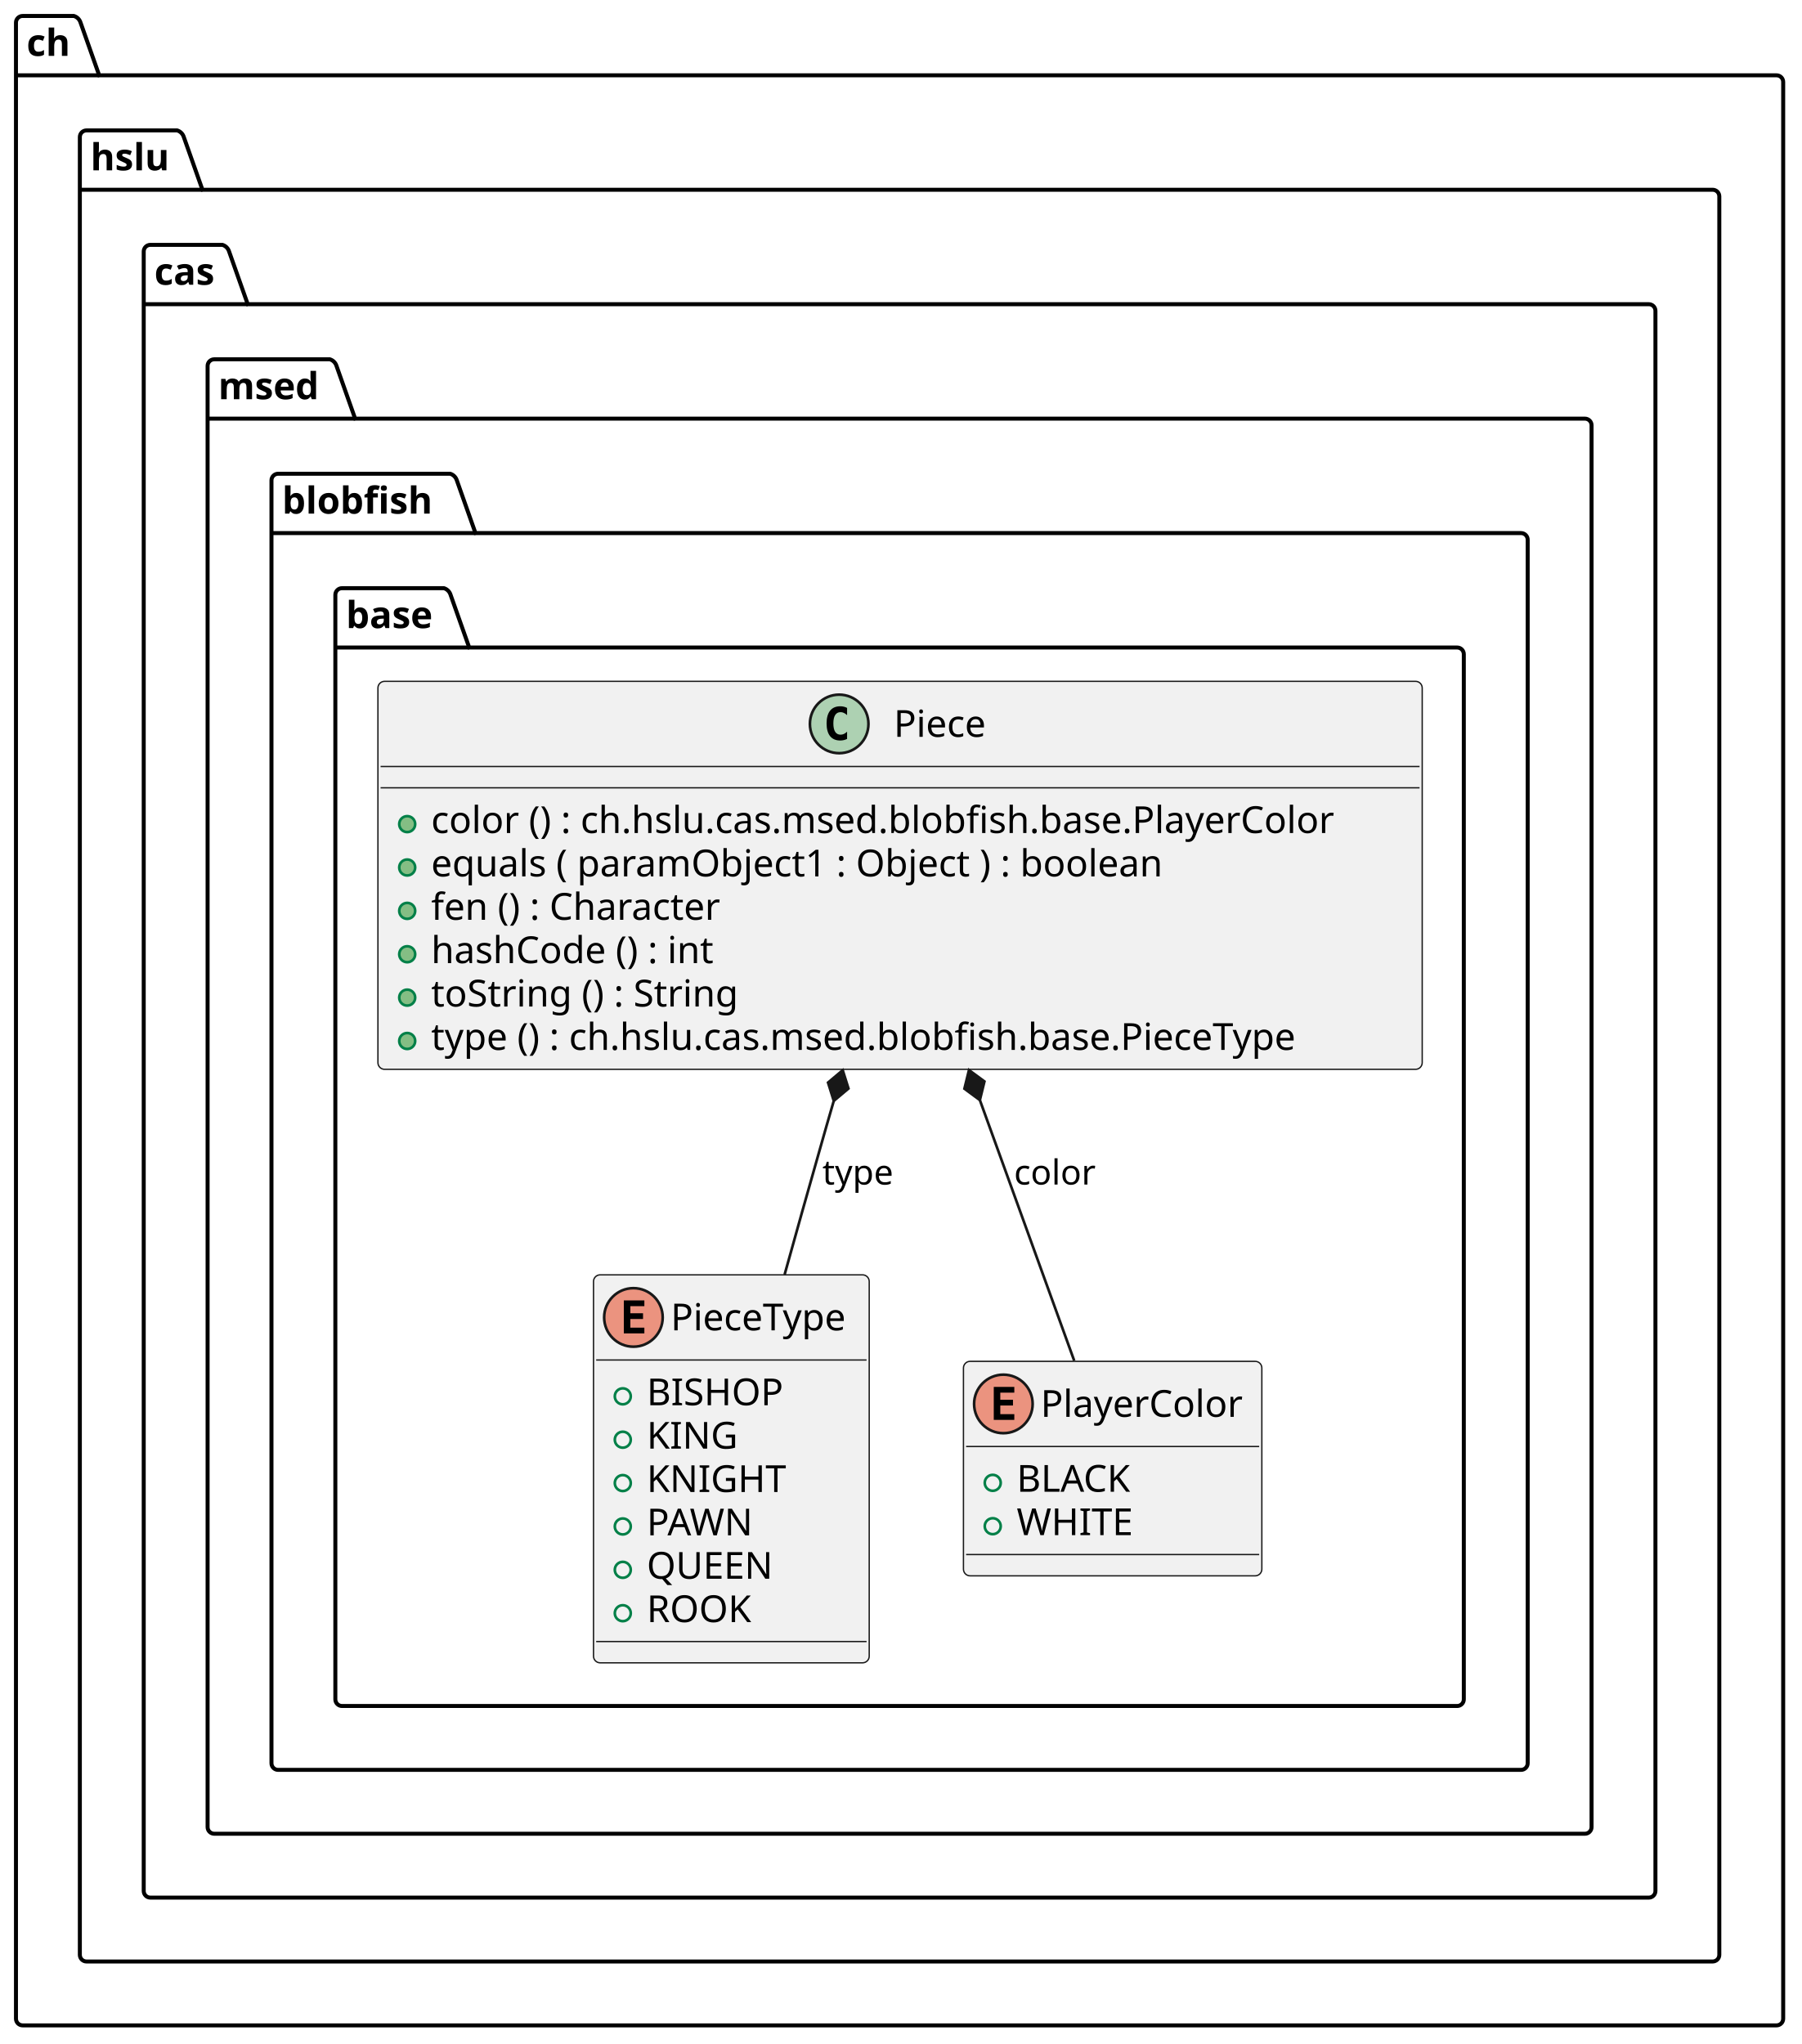
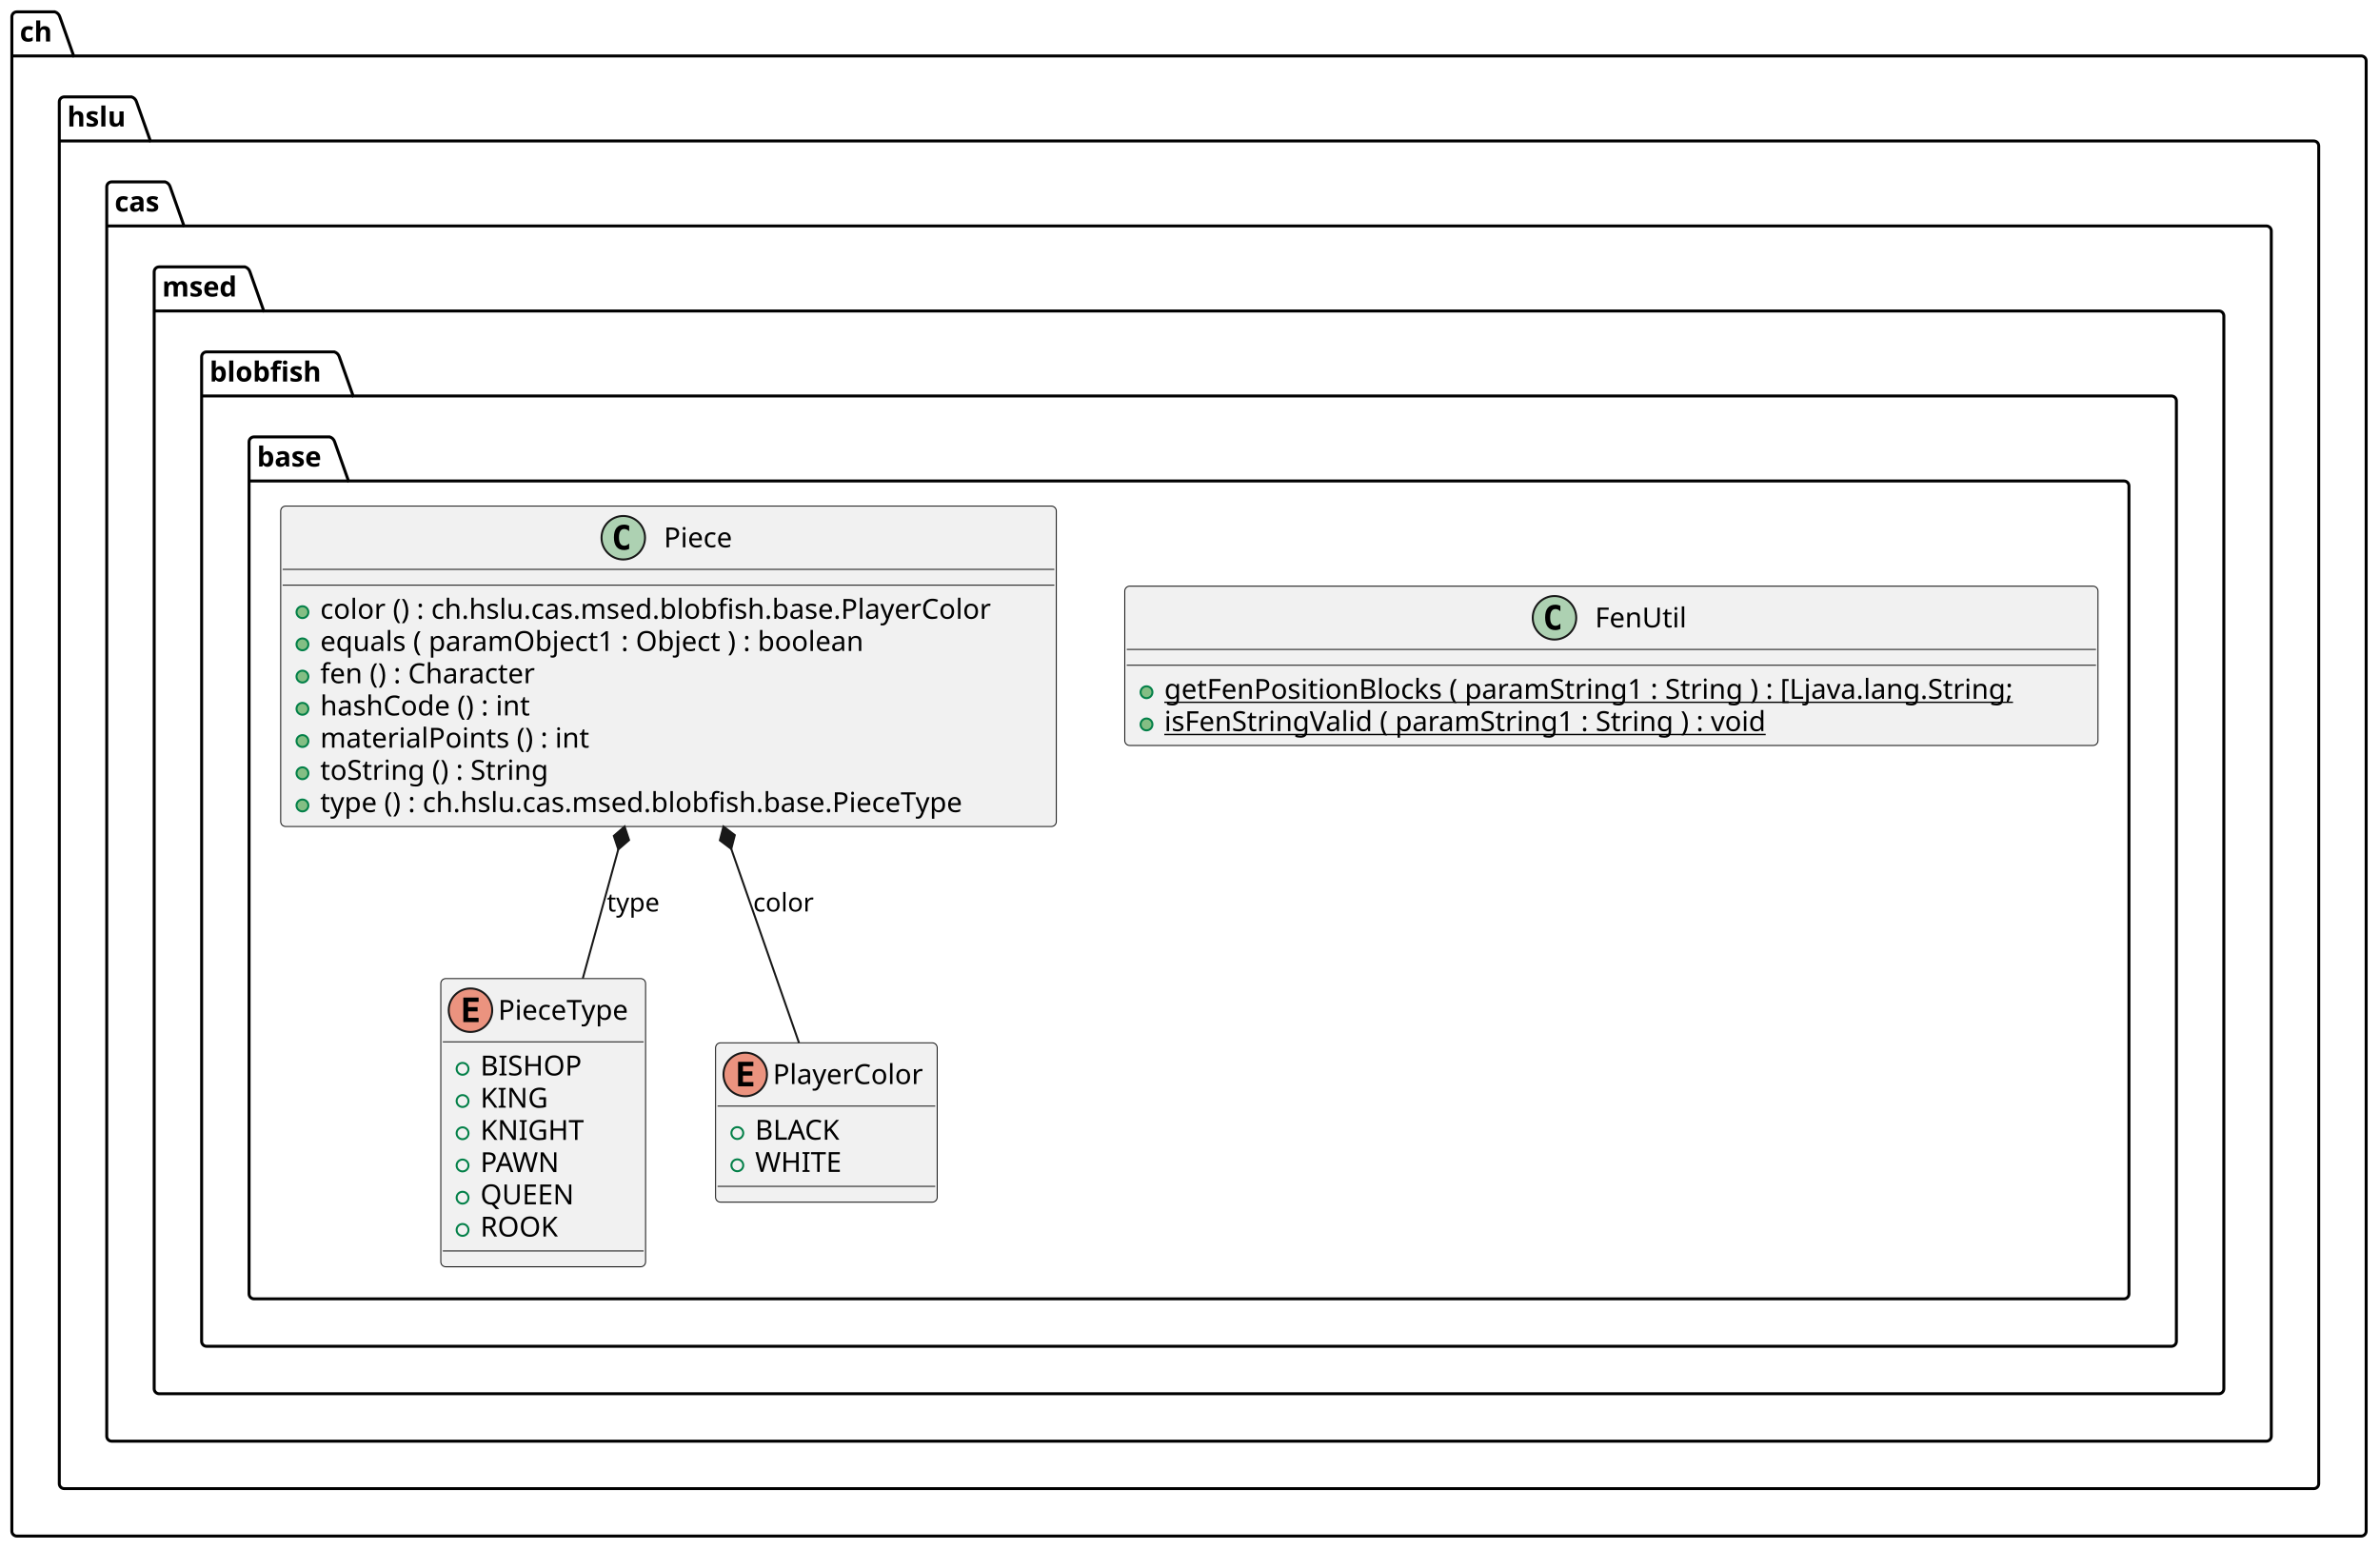
- <svg xmlns="http://www.w3.org/2000/svg" contentStyleType="text/css" data-diagram-type="CLASS" height="768px" preserveAspectRatio="none" style="width:677px;height:768px;background:#FFFFFF;" version="1.1" viewBox="0 0 677 768" width="677px" zoomAndPan="magnify">
+ <svg xmlns="http://www.w3.org/2000/svg" contentStyleType="text/css" data-diagram-type="CLASS" height="784px" preserveAspectRatio="none" style="width:1204px;height:784px;background:#FFFFFF;" version="1.1" viewBox="0 0 1204 784" width="1204px" zoomAndPan="magnify">
  <defs />
  <g>
    <g class="cluster" data-entity="ch" data-source-line="2" data-uid="ent0003" id="cluster_ch">
-       <path d="M8.5,6 L27.766,6 A3.75,3.75 0 0 1 30.266,8.5 L37.266,28.297 L667.5,28.297 A2.5,2.5 0 0 1 670,30.797 L670,758.5 A2.5,2.5 0 0 1 667.5,761 L8.5,761 A2.5,2.5 0 0 1 6,758.5 L6,8.5 A2.5,2.5 0 0 1 8.5,6" fill="none" style="stroke:#000000;stroke-width:1.5;" />
+       <path d="M8.5,6 L27.766,6 A3.75,3.75 0 0 1 30.266,8.5 L37.266,28.297 L1194.5,28.297 A2.5,2.5 0 0 1 1197,30.797 L1197,774.5 A2.5,2.5 0 0 1 1194.5,777 L8.5,777 A2.5,2.5 0 0 1 6,774.5 L6,8.5 A2.5,2.5 0 0 1 8.5,6" fill="none" style="stroke:#000000;stroke-width:1.5;" />
      <line style="stroke:#000000;stroke-width:1.5;" x1="6" x2="37.266" y1="28.297" y2="28.297" />
      <text fill="#000000" font-family="sans-serif" font-size="14" font-weight="bold" lengthAdjust="spacing" textLength="18.266" x="10" y="20.995">ch</text>
    </g>
    <g class="cluster" data-entity="hslu" data-source-line="2" data-uid="ent0004" id="cluster_hslu">
-       <path d="M32.5,49 L66.565,49 A3.75,3.75 0 0 1 69.065,51.5 L76.065,71.297 L643.5,71.297 A2.5,2.5 0 0 1 646,73.797 L646,734.5 A2.5,2.5 0 0 1 643.5,737 L32.5,737 A2.5,2.5 0 0 1 30,734.5 L30,51.5 A2.5,2.5 0 0 1 32.5,49" fill="none" style="stroke:#000000;stroke-width:1.5;" />
+       <path d="M32.5,49 L66.565,49 A3.75,3.75 0 0 1 69.065,51.5 L76.065,71.297 L1170.5,71.297 A2.5,2.5 0 0 1 1173,73.797 L1173,750.5 A2.5,2.5 0 0 1 1170.5,753 L32.5,753 A2.5,2.5 0 0 1 30,750.5 L30,51.5 A2.5,2.5 0 0 1 32.5,49" fill="none" style="stroke:#000000;stroke-width:1.5;" />
      <line style="stroke:#000000;stroke-width:1.5;" x1="30" x2="76.065" y1="71.297" y2="71.297" />
      <text fill="#000000" font-family="sans-serif" font-size="14" font-weight="bold" lengthAdjust="spacing" textLength="33.065" x="34" y="63.995">hslu</text>
    </g>
    <g class="cluster" data-entity="cas" data-source-line="2" data-uid="ent0005" id="cluster_cas">
-       <path d="M56.5,92 L83.579,92 A3.75,3.75 0 0 1 86.079,94.5 L93.079,114.297 L619.5,114.297 A2.5,2.5 0 0 1 622,116.797 L622,710.5 A2.5,2.5 0 0 1 619.5,713 L56.5,713 A2.5,2.5 0 0 1 54,710.5 L54,94.5 A2.5,2.5 0 0 1 56.5,92" fill="none" style="stroke:#000000;stroke-width:1.5;" />
+       <path d="M56.5,92 L83.579,92 A3.75,3.75 0 0 1 86.079,94.5 L93.079,114.297 L1146.5,114.297 A2.5,2.5 0 0 1 1149,116.797 L1149,726.5 A2.5,2.5 0 0 1 1146.5,729 L56.5,729 A2.5,2.5 0 0 1 54,726.5 L54,94.5 A2.5,2.5 0 0 1 56.5,92" fill="none" style="stroke:#000000;stroke-width:1.5;" />
      <line style="stroke:#000000;stroke-width:1.5;" x1="54" x2="93.079" y1="114.297" y2="114.297" />
      <text fill="#000000" font-family="sans-serif" font-size="14" font-weight="bold" lengthAdjust="spacing" textLength="26.079" x="58" y="106.995">cas</text>
    </g>
    <g class="cluster" data-entity="msed" data-source-line="2" data-uid="ent0006" id="cluster_msed">
-       <path d="M80.5,135 L123.938,135 A3.75,3.75 0 0 1 126.438,137.5 L133.438,157.297 L595.5,157.297 A2.5,2.5 0 0 1 598,159.797 L598,686.5 A2.5,2.5 0 0 1 595.5,689 L80.5,689 A2.5,2.5 0 0 1 78,686.5 L78,137.5 A2.5,2.5 0 0 1 80.5,135" fill="none" style="stroke:#000000;stroke-width:1.5;" />
+       <path d="M80.5,135 L123.938,135 A3.75,3.75 0 0 1 126.438,137.5 L133.438,157.297 L1122.5,157.297 A2.5,2.5 0 0 1 1125,159.797 L1125,702.5 A2.5,2.5 0 0 1 1122.5,705 L80.5,705 A2.5,2.5 0 0 1 78,702.5 L78,137.5 A2.5,2.5 0 0 1 80.5,135" fill="none" style="stroke:#000000;stroke-width:1.5;" />
      <line style="stroke:#000000;stroke-width:1.5;" x1="78" x2="133.438" y1="157.297" y2="157.297" />
      <text fill="#000000" font-family="sans-serif" font-size="14" font-weight="bold" lengthAdjust="spacing" textLength="42.438" x="82" y="149.995">msed</text>
    </g>
    <g class="cluster" data-entity="blobfish" data-source-line="2" data-uid="ent0007" id="cluster_blobfish">
-       <path d="M104.5,178 L169.149,178 A3.75,3.75 0 0 1 171.649,180.5 L178.649,200.297 L571.5,200.297 A2.5,2.5 0 0 1 574,202.797 L574,662.5 A2.5,2.5 0 0 1 571.5,665 L104.5,665 A2.5,2.5 0 0 1 102,662.5 L102,180.5 A2.5,2.5 0 0 1 104.5,178" fill="none" style="stroke:#000000;stroke-width:1.5;" />
+       <path d="M104.5,178 L169.149,178 A3.75,3.75 0 0 1 171.649,180.5 L178.649,200.297 L1098.5,200.297 A2.5,2.5 0 0 1 1101,202.797 L1101,678.5 A2.5,2.5 0 0 1 1098.5,681 L104.5,681 A2.5,2.5 0 0 1 102,678.5 L102,180.5 A2.5,2.5 0 0 1 104.5,178" fill="none" style="stroke:#000000;stroke-width:1.5;" />
      <line style="stroke:#000000;stroke-width:1.5;" x1="102" x2="178.649" y1="200.297" y2="200.297" />
      <text fill="#000000" font-family="sans-serif" font-size="14" font-weight="bold" lengthAdjust="spacing" textLength="63.649" x="106" y="192.995">blobfish</text>
    </g>
    <g class="cluster" data-entity="base" data-source-line="2" data-uid="ent0008" id="cluster_base">
-       <path d="M128.5,221 L166.797,221 A3.75,3.75 0 0 1 169.297,223.5 L176.297,243.297 L547.5,243.297 A2.5,2.5 0 0 1 550,245.797 L550,638.5 A2.5,2.5 0 0 1 547.5,641 L128.5,641 A2.5,2.5 0 0 1 126,638.5 L126,223.5 A2.5,2.5 0 0 1 128.5,221" fill="none" style="stroke:#000000;stroke-width:1.5;" />
+       <path d="M128.5,221 L166.797,221 A3.75,3.75 0 0 1 169.297,223.5 L176.297,243.297 L1074.5,243.297 A2.5,2.5 0 0 1 1077,245.797 L1077,654.5 A2.5,2.5 0 0 1 1074.5,657 L128.5,657 A2.5,2.5 0 0 1 126,654.5 L126,223.5 A2.5,2.5 0 0 1 128.5,221" fill="none" style="stroke:#000000;stroke-width:1.5;" />
      <line style="stroke:#000000;stroke-width:1.5;" x1="126" x2="176.297" y1="243.297" y2="243.297" />
      <text fill="#000000" font-family="sans-serif" font-size="14" font-weight="bold" lengthAdjust="spacing" textLength="37.297" x="130" y="235.995">base</text>
    </g>
-     <g class="entity" data-entity="Piece" data-source-line="2" data-uid="ent0002" id="entity_Piece">
-       <rect fill="#F1F1F1" height="145.781" rx="2.5" ry="2.5" style="stroke:#181818;stroke-width:0.5;" width="392.372" x="142" y="256" />
+     <g class="entity" data-entity="FenUtil" data-source-line="2" data-uid="ent0002" id="entity_FenUtil">
+       <rect fill="#F1F1F1" height="80.594" rx="2.5" ry="2.5" style="stroke:#181818;stroke-width:0.5;" width="492.334" x="569" y="296.5" />
+       <ellipse cx="786.39" cy="312.5" fill="#ADD1B2" rx="11" ry="11" style="stroke:#181818;stroke-width:1;" />
+       <path d="M789.358,318.141 Q788.78,318.438 788.14,318.578 Q787.499,318.734 786.796,318.734 Q784.296,318.734 782.968,317.094 Q781.655,315.438 781.655,312.312 Q781.655,309.188 782.968,307.531 Q784.296,305.875 786.796,305.875 Q787.499,305.875 788.14,306.031 Q788.796,306.188 789.358,306.484 L789.358,309.203 Q788.733,308.625 788.14,308.359 Q787.546,308.078 786.921,308.078 Q785.577,308.078 784.89,309.156 Q784.202,310.219 784.202,312.312 Q784.202,314.406 784.89,315.484 Q785.577,316.547 786.921,316.547 Q787.546,316.547 788.14,316.281 Q788.733,316 789.358,315.422 L789.358,318.141 Z " fill="#000000" />
+       <text fill="#000000" font-family="sans-serif" font-size="14" lengthAdjust="spacing" textLength="49.055" x="806.89" y="317.347">FenUtil</text>
+       <line style="stroke:#181818;stroke-width:0.5;" x1="570" x2="1060.334" y1="328.5" y2="328.5" />
+       <line style="stroke:#181818;stroke-width:0.5;" x1="570" x2="1060.334" y1="336.5" y2="336.5" />
+       <ellipse cx="580" cy="350.148" fill="#84BE84" rx="3" ry="3" style="stroke:#038048;stroke-width:1;" />
+       <text fill="#000000" font-family="sans-serif" font-size="14" lengthAdjust="spacing" text-decoration="underline" textLength="466.334" x="589" y="353.495">getFenPositionBlocks ( paramString1 : String ) : [Ljava.lang.String;</text>
+       <ellipse cx="580" cy="366.445" fill="#84BE84" rx="3" ry="3" style="stroke:#038048;stroke-width:1;" />
+       <text fill="#000000" font-family="sans-serif" font-size="14" lengthAdjust="spacing" text-decoration="underline" textLength="332.37" x="589" y="369.792">isFenStringValid ( paramString1 : String ) : void</text>
+     </g>
+     <g class="entity" data-entity="Piece" data-source-line="8" data-uid="ent0009" id="entity_Piece">
+       <rect fill="#F1F1F1" height="162.078" rx="2.5" ry="2.5" style="stroke:#181818;stroke-width:0.5;" width="392.372" x="142" y="256" />
      <ellipse cx="315.308" cy="272" fill="#ADD1B2" rx="11" ry="11" style="stroke:#181818;stroke-width:1;" />
      <path d="M318.277,277.641 Q317.699,277.938 317.058,278.078 Q316.418,278.234 315.714,278.234 Q313.214,278.234 311.886,276.594 Q310.574,274.938 310.574,271.812 Q310.574,268.688 311.886,267.031 Q313.214,265.375 315.714,265.375 Q316.418,265.375 317.058,265.531 Q317.714,265.688 318.277,265.984 L318.277,268.703 Q317.652,268.125 317.058,267.859 Q316.464,267.578 315.839,267.578 Q314.496,267.578 313.808,268.656 Q313.121,269.719 313.121,271.812 Q313.121,273.906 313.808,274.984 Q314.496,276.047 315.839,276.047 Q316.464,276.047 317.058,275.781 Q317.652,275.5 318.277,274.922 L318.277,277.641 Z " fill="#000000" />
      <text fill="#000000" font-family="sans-serif" font-size="14" lengthAdjust="spacing" textLength="37.256" x="335.808" y="276.847">Piece</text>
      <line style="stroke:#181818;stroke-width:0.5;" x1="143" x2="533.372" y1="288" y2="288" />
      <line style="stroke:#181818;stroke-width:0.5;" x1="143" x2="533.372" y1="296" y2="296" />
      <ellipse cx="153" cy="309.648" fill="#84BE84" rx="3" ry="3" style="stroke:#038048;stroke-width:1;" />
      <text fill="#000000" font-family="sans-serif" font-size="14" lengthAdjust="spacing" textLength="366.372" x="162" y="312.995">color () : ch.hslu.cas.msed.blobfish.base.PlayerColor</text>
      <ellipse cx="153" cy="325.945" fill="#84BE84" rx="3" ry="3" style="stroke:#038048;stroke-width:1;" />
      <text fill="#000000" font-family="sans-serif" font-size="14" lengthAdjust="spacing" textLength="299.154" x="162" y="329.292">equals ( paramObject1 : Object ) : boolean</text>
      <ellipse cx="153" cy="342.242" fill="#84BE84" rx="3" ry="3" style="stroke:#038048;stroke-width:1;" />
      <text fill="#000000" font-family="sans-serif" font-size="14" lengthAdjust="spacing" textLength="120.524" x="162" y="345.589">fen () : Character</text>
      <ellipse cx="153" cy="358.539" fill="#84BE84" rx="3" ry="3" style="stroke:#038048;stroke-width:1;" />
      <text fill="#000000" font-family="sans-serif" font-size="14" lengthAdjust="spacing" textLength="116.703" x="162" y="361.886">hashCode () : int</text>
      <ellipse cx="153" cy="374.836" fill="#84BE84" rx="3" ry="3" style="stroke:#038048;stroke-width:1;" />
-       <text fill="#000000" font-family="sans-serif" font-size="14" lengthAdjust="spacing" textLength="126.608" x="162" y="378.183">toString () : String</text>
+       <text fill="#000000" font-family="sans-serif" font-size="14" lengthAdjust="spacing" textLength="148.231" x="162" y="378.183">materialPoints () : int</text>
      <ellipse cx="153" cy="391.133" fill="#84BE84" rx="3" ry="3" style="stroke:#038048;stroke-width:1;" />
-       <text fill="#000000" font-family="sans-serif" font-size="14" lengthAdjust="spacing" textLength="354.648" x="162" y="394.479">type () : ch.hslu.cas.msed.blobfish.base.PieceType</text>
+       <text fill="#000000" font-family="sans-serif" font-size="14" lengthAdjust="spacing" textLength="126.608" x="162" y="394.479">toString () : String</text>
+       <ellipse cx="153" cy="407.43" fill="#84BE84" rx="3" ry="3" style="stroke:#038048;stroke-width:1;" />
+       <text fill="#000000" font-family="sans-serif" font-size="14" lengthAdjust="spacing" textLength="354.648" x="162" y="410.776">type () : ch.hslu.cas.msed.blobfish.base.PieceType</text>
    </g>
-     <g class="entity" data-entity="PieceType" data-source-line="12" data-uid="ent0009" id="entity_PieceType">
-       <rect fill="#F1F1F1" height="145.781" rx="2.5" ry="2.5" style="stroke:#181818;stroke-width:0.5;" width="103.593" x="223" y="479" />
-       <ellipse cx="238" cy="495" fill="#EB937F" rx="11" ry="11" style="stroke:#181818;stroke-width:1;" />
-       <path d="M242.109,501 L234.391,501 L234.391,488.609 L242.109,488.609 L242.109,490.766 L236.844,490.766 L236.844,493.438 L241.609,493.438 L241.609,495.594 L236.844,495.594 L236.844,498.844 L242.109,498.844 L242.109,501 Z " fill="#000000" />
-       <text fill="#000000" font-family="sans-serif" font-size="14" lengthAdjust="spacing" textLength="71.593" x="252" y="499.847">PieceType</text>
-       <line style="stroke:#181818;stroke-width:0.5;" x1="224" x2="325.593" y1="511" y2="511" />
-       <ellipse cx="234" cy="524.648" fill="none" rx="3" ry="3" style="stroke:#038048;stroke-width:1;" />
-       <text fill="#000000" font-family="sans-serif" font-size="14" lengthAdjust="spacing" textLength="52.609" x="243" y="527.995">BISHOP</text>
-       <ellipse cx="234" cy="540.945" fill="none" rx="3" ry="3" style="stroke:#038048;stroke-width:1;" />
-       <text fill="#000000" font-family="sans-serif" font-size="14" lengthAdjust="spacing" textLength="34.631" x="243" y="544.292">KING</text>
-       <ellipse cx="234" cy="557.242" fill="none" rx="3" ry="3" style="stroke:#038048;stroke-width:1;" />
-       <text fill="#000000" font-family="sans-serif" font-size="14" lengthAdjust="spacing" textLength="53.71" x="243" y="560.589">KNIGHT</text>
-       <ellipse cx="234" cy="573.539" fill="none" rx="3" ry="3" style="stroke:#038048;stroke-width:1;" />
-       <text fill="#000000" font-family="sans-serif" font-size="14" lengthAdjust="spacing" textLength="42.335" x="243" y="576.886">PAWN</text>
-       <ellipse cx="234" cy="589.836" fill="none" rx="3" ry="3" style="stroke:#038048;stroke-width:1;" />
-       <text fill="#000000" font-family="sans-serif" font-size="14" lengthAdjust="spacing" textLength="49.431" x="243" y="593.183">QUEEN</text>
-       <ellipse cx="234" cy="606.133" fill="none" rx="3" ry="3" style="stroke:#038048;stroke-width:1;" />
-       <text fill="#000000" font-family="sans-serif" font-size="14" lengthAdjust="spacing" textLength="40.947" x="243" y="609.48">ROOK</text>
-       <line style="stroke:#181818;stroke-width:0.5;" x1="224" x2="325.593" y1="616.781" y2="616.781" />
+     <g class="entity" data-entity="PieceType" data-source-line="19" data-uid="ent0010" id="entity_PieceType">
+       <rect fill="#F1F1F1" height="145.781" rx="2.5" ry="2.5" style="stroke:#181818;stroke-width:0.5;" width="103.593" x="223" y="495" />
+       <ellipse cx="238" cy="511" fill="#EB937F" rx="11" ry="11" style="stroke:#181818;stroke-width:1;" />
+       <path d="M242.109,517 L234.391,517 L234.391,504.609 L242.109,504.609 L242.109,506.766 L236.844,506.766 L236.844,509.438 L241.609,509.438 L241.609,511.594 L236.844,511.594 L236.844,514.844 L242.109,514.844 L242.109,517 Z " fill="#000000" />
+       <text fill="#000000" font-family="sans-serif" font-size="14" lengthAdjust="spacing" textLength="71.593" x="252" y="515.847">PieceType</text>
+       <line style="stroke:#181818;stroke-width:0.5;" x1="224" x2="325.593" y1="527" y2="527" />
+       <ellipse cx="234" cy="540.648" fill="none" rx="3" ry="3" style="stroke:#038048;stroke-width:1;" />
+       <text fill="#000000" font-family="sans-serif" font-size="14" lengthAdjust="spacing" textLength="52.609" x="243" y="543.995">BISHOP</text>
+       <ellipse cx="234" cy="556.945" fill="none" rx="3" ry="3" style="stroke:#038048;stroke-width:1;" />
+       <text fill="#000000" font-family="sans-serif" font-size="14" lengthAdjust="spacing" textLength="34.631" x="243" y="560.292">KING</text>
+       <ellipse cx="234" cy="573.242" fill="none" rx="3" ry="3" style="stroke:#038048;stroke-width:1;" />
+       <text fill="#000000" font-family="sans-serif" font-size="14" lengthAdjust="spacing" textLength="53.71" x="243" y="576.589">KNIGHT</text>
+       <ellipse cx="234" cy="589.539" fill="none" rx="3" ry="3" style="stroke:#038048;stroke-width:1;" />
+       <text fill="#000000" font-family="sans-serif" font-size="14" lengthAdjust="spacing" textLength="42.335" x="243" y="592.886">PAWN</text>
+       <ellipse cx="234" cy="605.836" fill="none" rx="3" ry="3" style="stroke:#038048;stroke-width:1;" />
+       <text fill="#000000" font-family="sans-serif" font-size="14" lengthAdjust="spacing" textLength="49.431" x="243" y="609.183">QUEEN</text>
+       <ellipse cx="234" cy="622.133" fill="none" rx="3" ry="3" style="stroke:#038048;stroke-width:1;" />
+       <text fill="#000000" font-family="sans-serif" font-size="14" lengthAdjust="spacing" textLength="40.947" x="243" y="625.48">ROOK</text>
+       <line style="stroke:#181818;stroke-width:0.5;" x1="224" x2="325.593" y1="632.781" y2="632.781" />
    </g>
-     <g class="entity" data-entity="PlayerColor" data-source-line="22" data-uid="ent0010" id="entity_PlayerColor">
-       <rect fill="#F1F1F1" height="80.594" rx="2.5" ry="2.5" style="stroke:#181818;stroke-width:0.5;" width="112.117" x="362" y="511.5" />
-       <ellipse cx="377" cy="527.5" fill="#EB937F" rx="11" ry="11" style="stroke:#181818;stroke-width:1;" />
-       <path d="M381.109,533.5 L373.391,533.5 L373.391,521.109 L381.109,521.109 L381.109,523.266 L375.844,523.266 L375.844,525.938 L380.609,525.938 L380.609,528.094 L375.844,528.094 L375.844,531.344 L381.109,531.344 L381.109,533.5 Z " fill="#000000" />
-       <text fill="#000000" font-family="sans-serif" font-size="14" lengthAdjust="spacing" textLength="80.117" x="391" y="532.347">PlayerColor</text>
-       <line style="stroke:#181818;stroke-width:0.5;" x1="363" x2="473.117" y1="543.5" y2="543.5" />
-       <ellipse cx="373" cy="557.148" fill="none" rx="3" ry="3" style="stroke:#038048;stroke-width:1;" />
-       <text fill="#000000" font-family="sans-serif" font-size="14" lengthAdjust="spacing" textLength="45.938" x="382" y="560.495">BLACK</text>
-       <ellipse cx="373" cy="573.445" fill="none" rx="3" ry="3" style="stroke:#038048;stroke-width:1;" />
-       <text fill="#000000" font-family="sans-serif" font-size="14" lengthAdjust="spacing" textLength="45.897" x="382" y="576.792">WHITE</text>
-       <line style="stroke:#181818;stroke-width:0.5;" x1="363" x2="473.117" y1="584.094" y2="584.094" />
+     <g class="entity" data-entity="PlayerColor" data-source-line="29" data-uid="ent0011" id="entity_PlayerColor">
+       <rect fill="#F1F1F1" height="80.594" rx="2.5" ry="2.5" style="stroke:#181818;stroke-width:0.5;" width="112.117" x="362" y="527.5" />
+       <ellipse cx="377" cy="543.5" fill="#EB937F" rx="11" ry="11" style="stroke:#181818;stroke-width:1;" />
+       <path d="M381.109,549.5 L373.391,549.5 L373.391,537.109 L381.109,537.109 L381.109,539.266 L375.844,539.266 L375.844,541.938 L380.609,541.938 L380.609,544.094 L375.844,544.094 L375.844,547.344 L381.109,547.344 L381.109,549.5 Z " fill="#000000" />
+       <text fill="#000000" font-family="sans-serif" font-size="14" lengthAdjust="spacing" textLength="80.117" x="391" y="548.347">PlayerColor</text>
+       <line style="stroke:#181818;stroke-width:0.5;" x1="363" x2="473.117" y1="559.5" y2="559.5" />
+       <ellipse cx="373" cy="573.148" fill="none" rx="3" ry="3" style="stroke:#038048;stroke-width:1;" />
+       <text fill="#000000" font-family="sans-serif" font-size="14" lengthAdjust="spacing" textLength="45.938" x="382" y="576.495">BLACK</text>
+       <ellipse cx="373" cy="589.445" fill="none" rx="3" ry="3" style="stroke:#038048;stroke-width:1;" />
+       <text fill="#000000" font-family="sans-serif" font-size="14" lengthAdjust="spacing" textLength="45.897" x="382" y="592.792">WHITE</text>
+       <line style="stroke:#181818;stroke-width:0.5;" x1="363" x2="473.117" y1="600.094" y2="600.094" />
    </g>
-     <g class="link" data-entity-1="Piece" data-entity-2="PieceType" data-source-line="30" data-uid="lnk11" id="link_Piece_PieceType">
-       <path codeLine="30" d="M313.275,413.639 C310.345,423.669 310.76,422.33 308,432 C303.67,447.15 299.11,463.41 294.8,478.9" fill="none" id="Piece-backto-PieceType" style="stroke:#181818;stroke-width:1;" />
-       <polygon fill="#181818" points="316.64,402.12,311.118,406.758,313.275,413.639,318.797,409.001,316.64,402.12" style="stroke:#181818;stroke-width:1;" />
-       <text fill="#000000" font-family="sans-serif" font-size="13" lengthAdjust="spacing" textLength="29.041" x="309" y="445.067">type</text>
+     <g class="link" data-entity-1="Piece" data-entity-2="PieceType" data-source-line="37" data-uid="lnk12" id="link_Piece_PieceType">
+       <path codeLine="37" d="M312.784,429.659 C305.894,454.679 301.53,470.55 294.81,494.98" fill="none" id="Piece-backto-PieceType" style="stroke:#181818;stroke-width:1;" />
+       <polygon fill="#181818" points="315.97,418.09,310.521,422.813,312.784,429.659,318.233,424.937,315.97,418.09" style="stroke:#181818;stroke-width:1;" />
+       <text fill="#000000" font-family="sans-serif" font-size="13" lengthAdjust="spacing" textLength="29.041" x="307" y="461.067">type</text>
    </g>
-     <g class="link" data-entity-1="Piece" data-entity-2="PlayerColor" data-source-line="31" data-uid="lnk12" id="link_Piece_PlayerColor">
-       <path codeLine="31" d="M368.167,413.342 C381.307,449.612 392.63,480.93 403.61,511.25" fill="none" id="Piece-backto-PlayerColor" style="stroke:#181818;stroke-width:1;" />
-       <polygon fill="#181818" points="364.08,402.06,362.363,409.064,368.167,413.342,369.885,406.339,364.08,402.06" style="stroke:#181818;stroke-width:1;" />
-       <text fill="#000000" font-family="sans-serif" font-size="13" lengthAdjust="spacing" textLength="32.011" x="381" y="445.067">color</text>
+     <g class="link" data-entity-1="Piece" data-entity-2="PlayerColor" data-source-line="38" data-uid="lnk13" id="link_Piece_PlayerColor">
+       <path codeLine="38" d="M369.937,429.419 C382.867,466.439 393.69,497.42 404.18,527.45" fill="none" id="Piece-backto-PlayerColor" style="stroke:#181818;stroke-width:1;" />
+       <polygon fill="#181818" points="365.98,418.09,364.182,425.073,369.937,429.419,371.735,422.435,365.98,418.09" style="stroke:#181818;stroke-width:1;" />
+       <text fill="#000000" font-family="sans-serif" font-size="13" lengthAdjust="spacing" textLength="32.011" x="381" y="461.067">color</text>
    </g>
  </g>
</svg>
